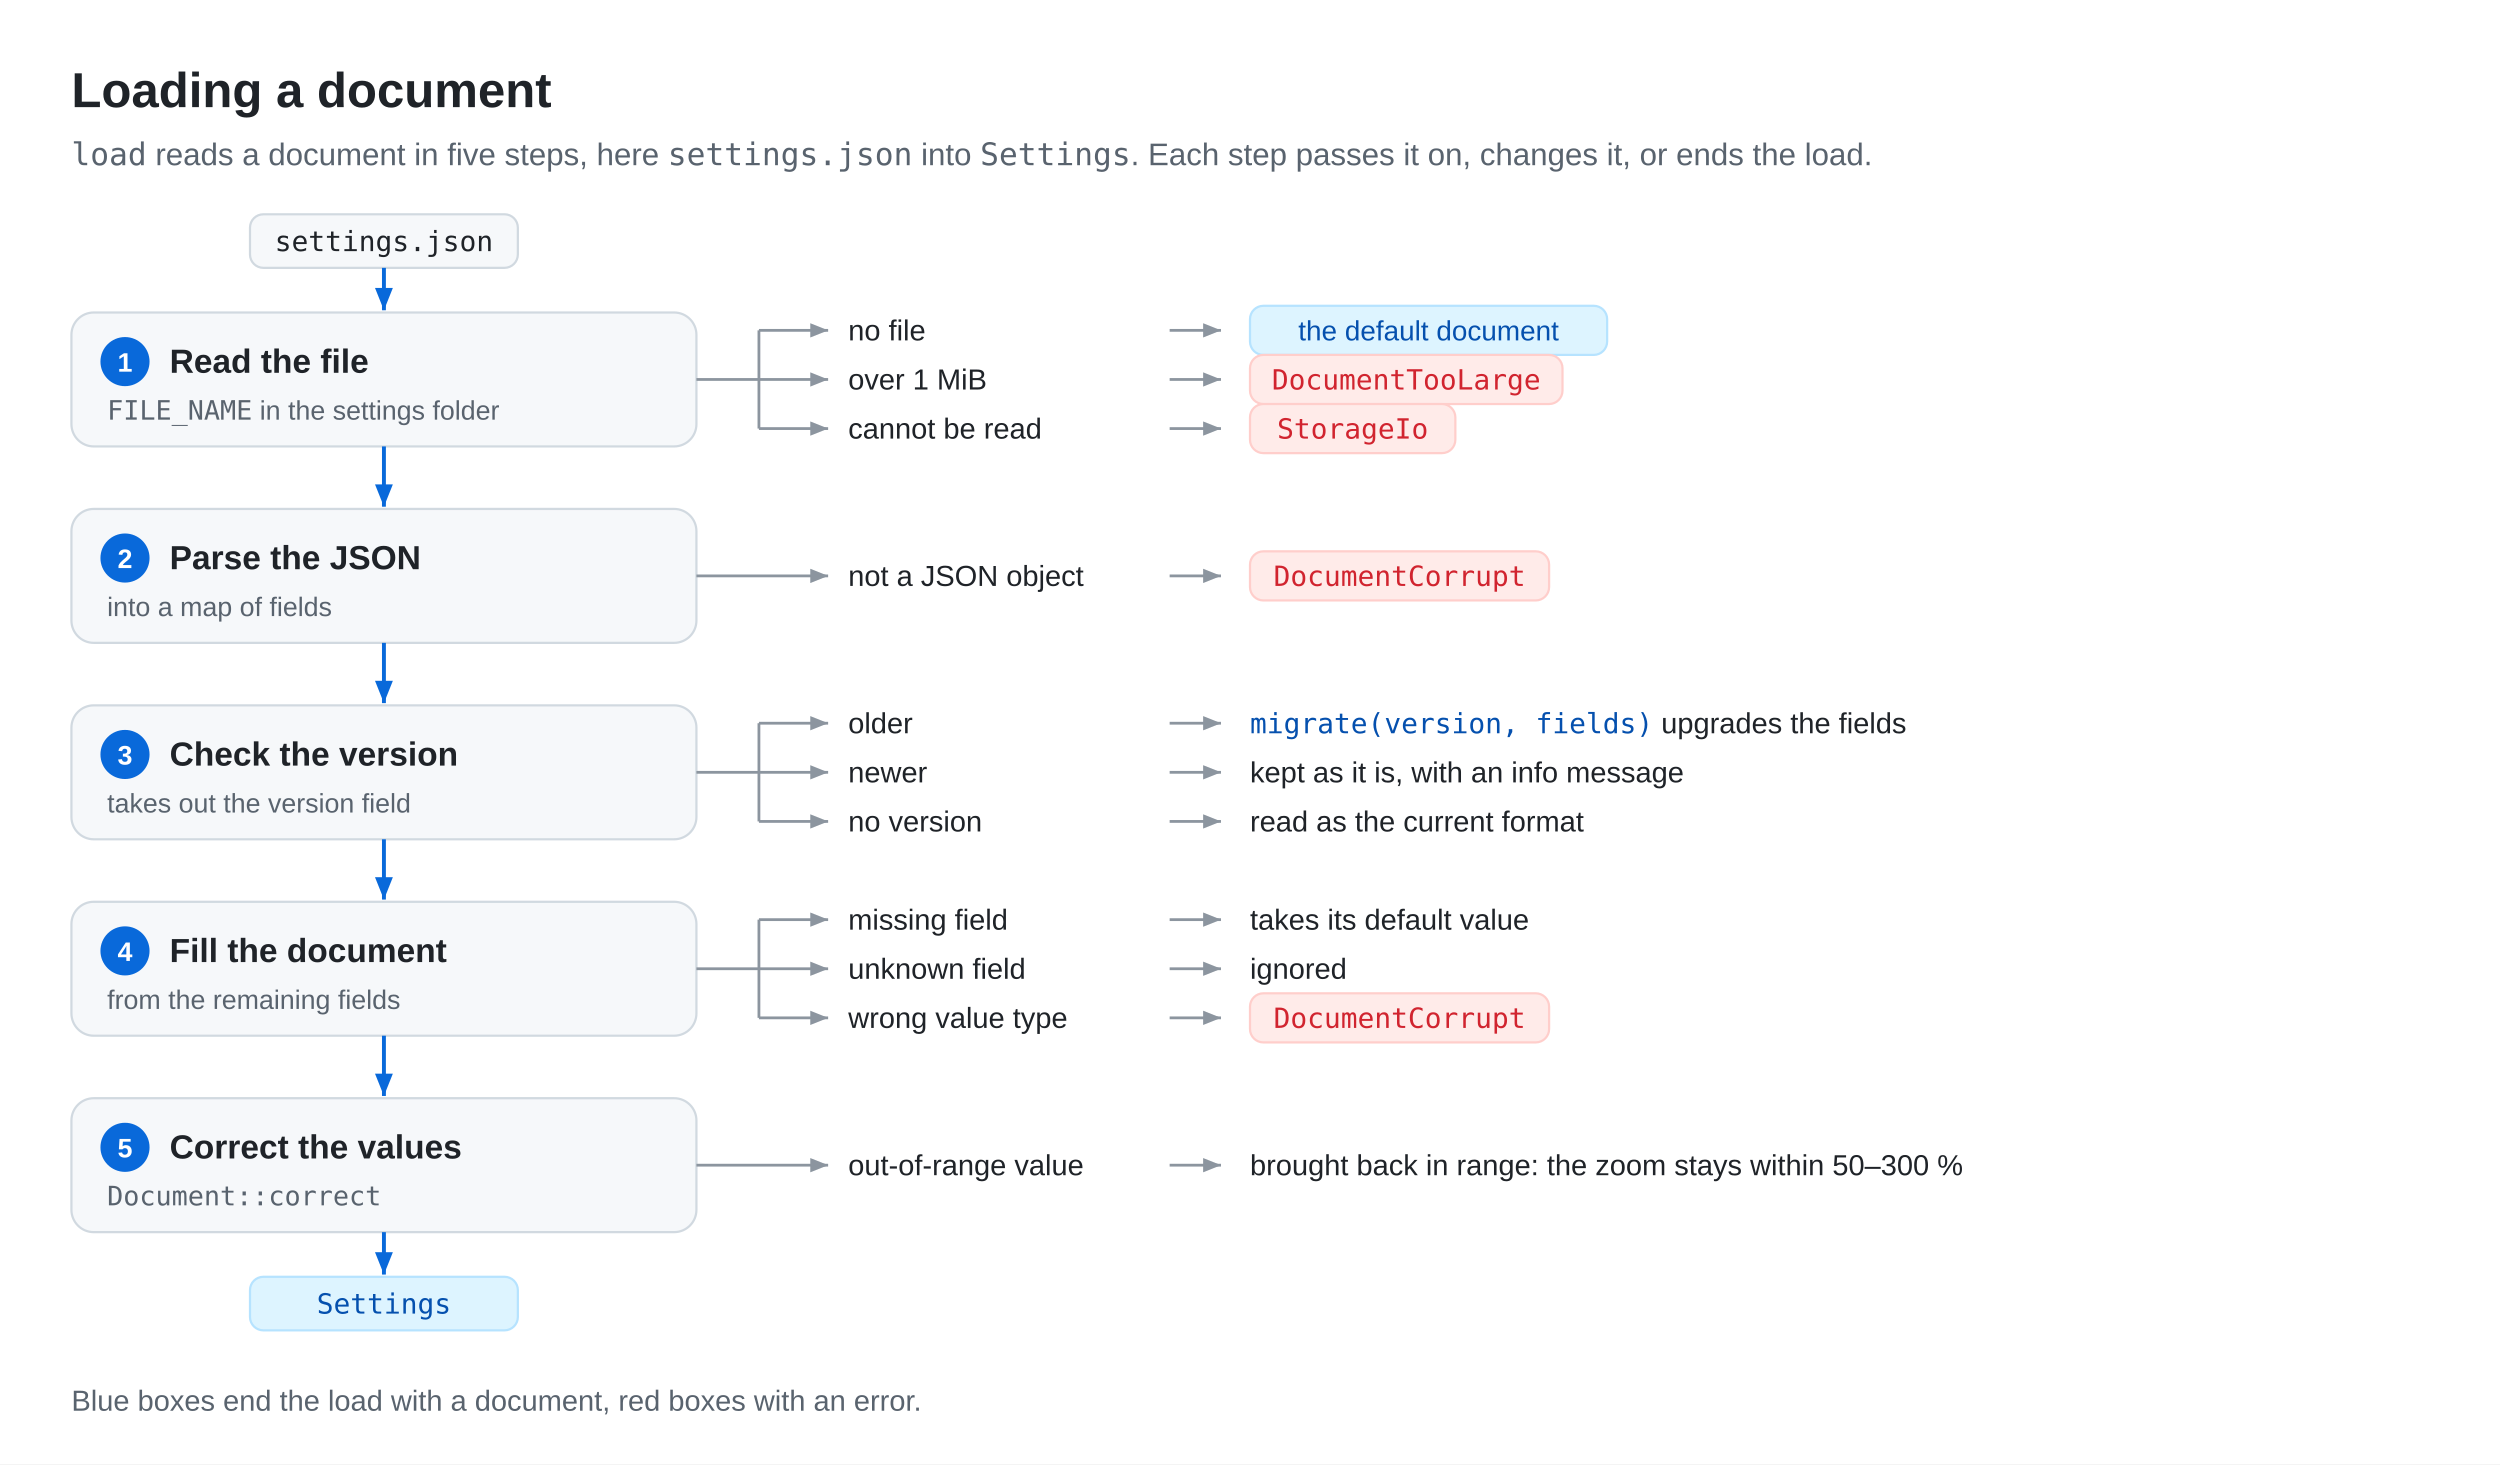
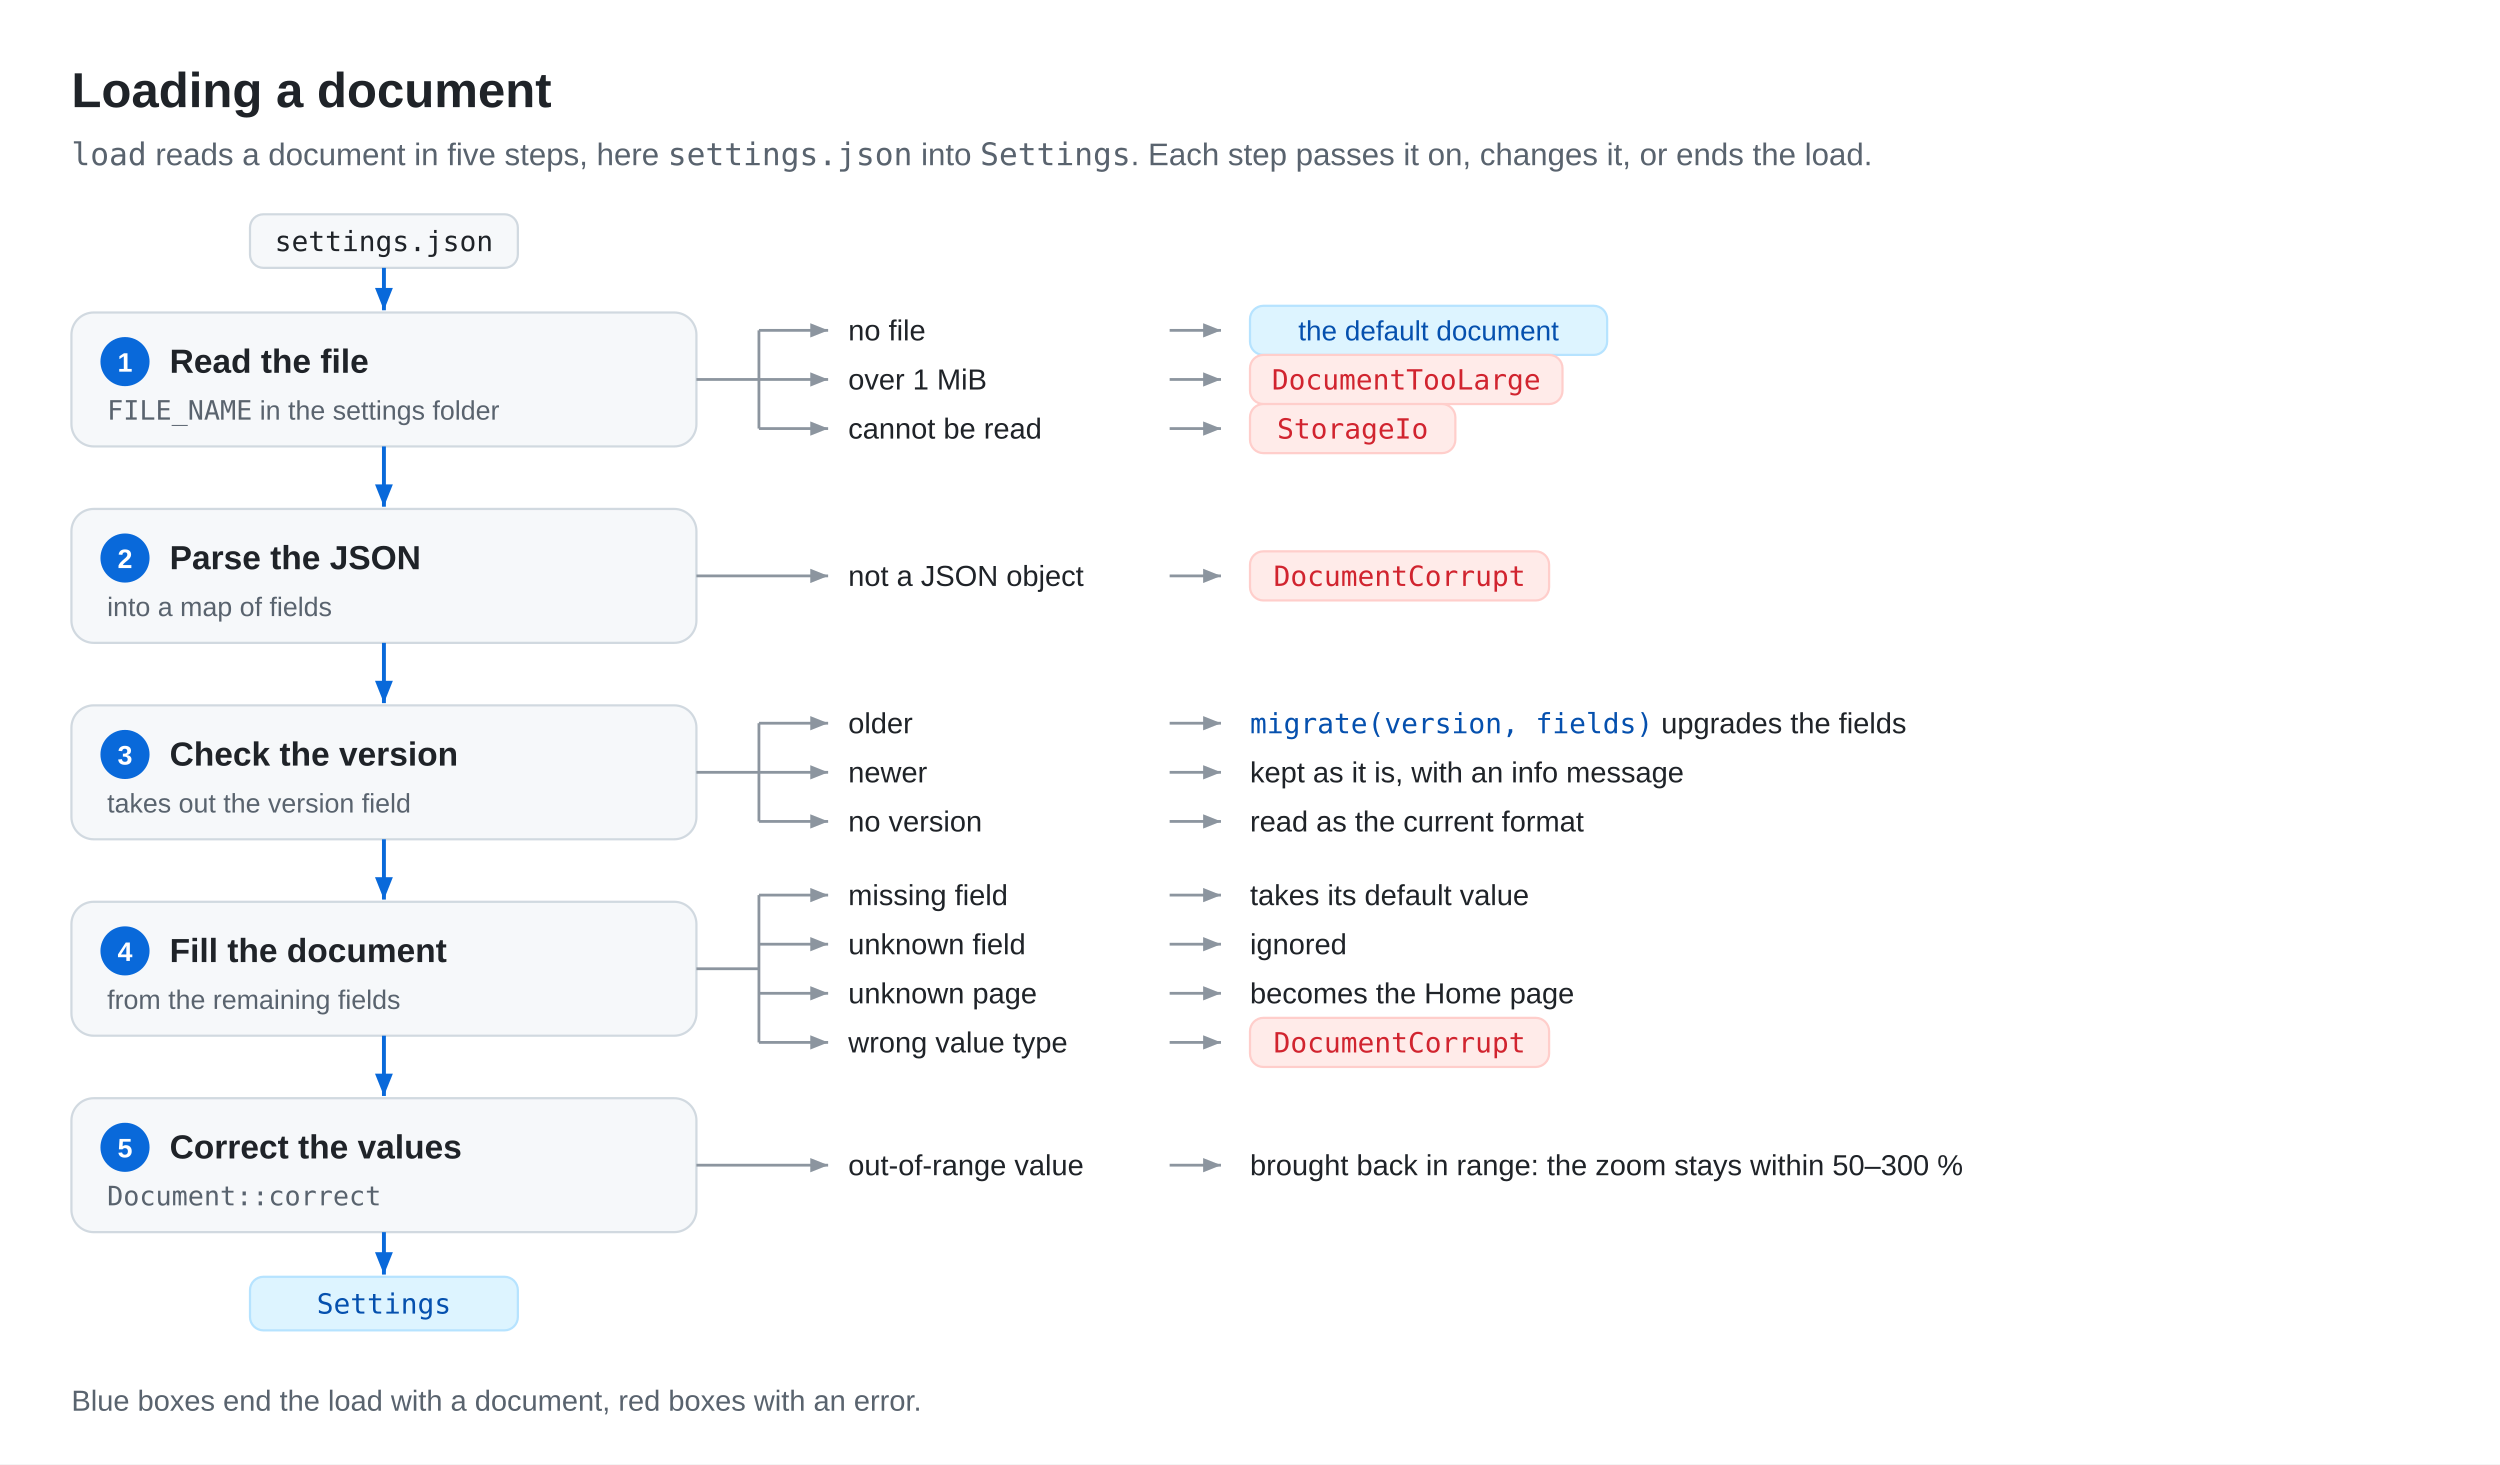
<svg xmlns="http://www.w3.org/2000/svg" width="1120" height="656" viewBox="0 0 1120 656" style="max-width: 100%; height: auto" role="img" aria-labelledby="ld-title ld-desc" font-family="'Segoe UI', system-ui, -apple-system, 'Helvetica Neue', Arial, sans-serif">
  <style>
        .ld-bg { fill: #ffffff; }
        .ld-title { font-size: 22px; font-weight: 600; fill: #1f2328; }
        .ld-lead { font-size: 14px; fill: #59636e; }
        .ld-foot { font-size: 13px; fill: #59636e; }
        .ld-node { fill: #f6f8fa; stroke: #d1d9e0; }
        .ld-name { font-size: 15px; font-weight: 600; fill: #1f2328; }
        .ld-text { font-size: 13px; fill: #1f2328; }
        .ld-note { font-size: 12px; fill: #59636e; }
        .ld-code { font-family: Consolas, 'Cascadia Mono', Menlo, 'DejaVu Sans Mono', monospace; }
        .ld-file { font-size: 12.5px; fill: #1f2328; }
        .ld-call { font-size: 12.5px; fill: #0550ae; }
        .ld-ok { fill: #ddf4ff; stroke: #b6e3ff; }
        .ld-ok-text { font-size: 12.5px; fill: #0550ae; }
        .ld-err { fill: #ffebe9; stroke: #ffcecb; }
        .ld-err-text { font-size: 12.5px; fill: #d1242f; }
        .ld-badge { fill: #0969da; }
        .ld-digit { font-size: 12px; font-weight: 600; fill: #ffffff; }
        .ld-flow { fill: none; stroke: #0969da; stroke-width: 1.75; }
        .ld-flow-head { fill: #0969da; }
        .ld-case { fill: none; stroke: #8c959f; stroke-width: 1.25; }
        .ld-case-head { fill: #8c959f; }
        @media (prefers-color-scheme: dark) {
            .ld-bg { fill: #0d1117; }
            .ld-title, .ld-name, .ld-text, .ld-file { fill: #e6edf3; }
            .ld-lead, .ld-foot, .ld-note { fill: #9198a1; }
            .ld-node { fill: #151b23; stroke: #3d444d; }
            .ld-call, .ld-ok-text { fill: #79c0ff; }
            .ld-ok { fill: #172c47; stroke: #23487a; }
            .ld-err { fill: #301b1f; stroke: #6b2b2b; }
            .ld-err-text { fill: #ff7b72; }
            .ld-badge { fill: #1f6feb; }
            .ld-flow { stroke: #4493f8; }
            .ld-flow-head { fill: #4493f8; }
            .ld-case { stroke: #656c76; }
            .ld-case-head { fill: #656c76; }
        }
    </style>
  <defs>
    <marker id="ld-arrow" viewBox="0 0 10 10" refX="10" refY="5" markerWidth="10" markerHeight="10" markerUnits="userSpaceOnUse" orient="auto">
      <path class="ld-flow-head" d="M0 1 L10 5 L0 9 Z" />
    </marker>
    <marker id="ld-case-arrow" viewBox="0 0 10 10" refX="10" refY="5" markerWidth="8" markerHeight="8" markerUnits="userSpaceOnUse" orient="auto">
      <path class="ld-case-head" d="M0 1 L10 5 L0 9 Z" />
    </marker>
  </defs>
  <rect class="ld-bg" width="1120" height="656" />
  <text class="ld-title" x="32" y="48">Loading a document</text>
  <text class="ld-lead" x="32" y="74">
    <tspan class="ld-code">load</tspan> reads a document in five steps, here <tspan class="ld-code">settings.json</tspan> into <tspan class="ld-code">Settings</tspan>. Each step passes it on, changes it, or ends the load.</text>
  <rect class="ld-node" x="112" y="96" width="120" height="24" rx="6" />
  <text class="ld-file ld-code" x="172" y="112.5" text-anchor="middle">settings.json</text>
  <path class="ld-flow" d="M172 120 V139" marker-end="url(#ld-arrow)" />
  <rect class="ld-node" x="32" y="140" width="280" height="60" rx="10" />
  <circle class="ld-badge" cx="56" cy="162" r="11" />
  <text class="ld-digit" x="56" y="166.5" text-anchor="middle">1</text>
  <text class="ld-name" x="76" y="167">Read the file</text>
  <text class="ld-note" x="48" y="188">
    <tspan class="ld-code">FILE_NAME</tspan> in the settings folder</text>
  <path class="ld-flow" d="M172 200 V227" marker-end="url(#ld-arrow)" />
  <rect class="ld-node" x="32" y="228" width="280" height="60" rx="10" />
  <circle class="ld-badge" cx="56" cy="250" r="11" />
  <text class="ld-digit" x="56" y="254.5" text-anchor="middle">2</text>
  <text class="ld-name" x="76" y="255">Parse the JSON</text>
  <text class="ld-note" x="48" y="276">into a map of fields</text>
  <path class="ld-flow" d="M172 288 V315" marker-end="url(#ld-arrow)" />
  <rect class="ld-node" x="32" y="316" width="280" height="60" rx="10" />
  <circle class="ld-badge" cx="56" cy="338" r="11" />
  <text class="ld-digit" x="56" y="342.5" text-anchor="middle">3</text>
  <text class="ld-name" x="76" y="343">Check the version</text>
  <text class="ld-note" x="48" y="364">takes out the version field</text>
  <path class="ld-flow" d="M172 376 V403" marker-end="url(#ld-arrow)" />
  <rect class="ld-node" x="32" y="404" width="280" height="60" rx="10" />
  <circle class="ld-badge" cx="56" cy="426" r="11" />
  <text class="ld-digit" x="56" y="430.5" text-anchor="middle">4</text>
  <text class="ld-name" x="76" y="431">Fill the document</text>
  <text class="ld-note" x="48" y="452">from the remaining fields</text>
  <path class="ld-flow" d="M172 464 V491" marker-end="url(#ld-arrow)" />
  <rect class="ld-node" x="32" y="492" width="280" height="60" rx="10" />
  <circle class="ld-badge" cx="56" cy="514" r="11" />
  <text class="ld-digit" x="56" y="518.5" text-anchor="middle">5</text>
  <text class="ld-name" x="76" y="519">Correct the values</text>
  <text class="ld-note ld-code" x="48" y="540">Document::correct</text>
  <path class="ld-flow" d="M172 552 V571" marker-end="url(#ld-arrow)" />
  <rect class="ld-ok" x="112" y="572" width="120" height="24" rx="6" />
  <text class="ld-ok-text ld-code" x="172" y="588.5" text-anchor="middle">Settings</text>
  <path class="ld-case" d="M312 170 H340 M340 148 V192" />
  <path class="ld-case" d="M340 148 H371" marker-end="url(#ld-case-arrow)" />
  <path class="ld-case" d="M340 170 H371" marker-end="url(#ld-case-arrow)" />
  <path class="ld-case" d="M340 192 H371" marker-end="url(#ld-case-arrow)" />
  <text class="ld-text" x="380" y="152.5">no file</text>
  <path class="ld-case" d="M524 148 H547" marker-end="url(#ld-case-arrow)" />
  <rect class="ld-ok" x="560" y="137" width="160" height="22" rx="6" />
  <text class="ld-ok-text" x="640" y="152.5" text-anchor="middle">the default document</text>
  <text class="ld-text" x="380" y="174.5">over 1 MiB</text>
  <path class="ld-case" d="M524 170 H547" marker-end="url(#ld-case-arrow)" />
  <rect class="ld-err" x="560" y="159" width="140" height="22" rx="6" />
  <text class="ld-err-text ld-code" x="630" y="174.5" text-anchor="middle">DocumentTooLarge</text>
  <text class="ld-text" x="380" y="196.5">cannot be read</text>
  <path class="ld-case" d="M524 192 H547" marker-end="url(#ld-case-arrow)" />
  <rect class="ld-err" x="560" y="181" width="92" height="22" rx="6" />
  <text class="ld-err-text ld-code" x="606" y="196.5" text-anchor="middle">StorageIo</text>
  <path class="ld-case" d="M312 258 H371" marker-end="url(#ld-case-arrow)" />
  <text class="ld-text" x="380" y="262.5">not a JSON object</text>
  <path class="ld-case" d="M524 258 H547" marker-end="url(#ld-case-arrow)" />
  <rect class="ld-err" x="560" y="247" width="134" height="22" rx="6" />
  <text class="ld-err-text ld-code" x="627" y="262.5" text-anchor="middle">DocumentCorrupt</text>
  <path class="ld-case" d="M312 346 H340 M340 324 V368" />
  <path class="ld-case" d="M340 324 H371" marker-end="url(#ld-case-arrow)" />
  <path class="ld-case" d="M340 346 H371" marker-end="url(#ld-case-arrow)" />
  <path class="ld-case" d="M340 368 H371" marker-end="url(#ld-case-arrow)" />
  <text class="ld-text" x="380" y="328.5">older</text>
  <path class="ld-case" d="M524 324 H547" marker-end="url(#ld-case-arrow)" />
  <text class="ld-text" x="560" y="328.5">
    <tspan class="ld-call ld-code">migrate(version, fields)</tspan> upgrades the fields</text>
  <text class="ld-text" x="380" y="350.5">newer</text>
  <path class="ld-case" d="M524 346 H547" marker-end="url(#ld-case-arrow)" />
  <text class="ld-text" x="560" y="350.5">kept as it is, with an info message</text>
  <text class="ld-text" x="380" y="372.5">no version</text>
  <path class="ld-case" d="M524 368 H547" marker-end="url(#ld-case-arrow)" />
  <text class="ld-text" x="560" y="372.5">read as the current format</text>
-   <path class="ld-case" d="M312 434 H340 M340 412 V456" />
-   <path class="ld-case" d="M340 412 H371" marker-end="url(#ld-case-arrow)" />
-   <path class="ld-case" d="M340 434 H371" marker-end="url(#ld-case-arrow)" />
-   <path class="ld-case" d="M340 456 H371" marker-end="url(#ld-case-arrow)" />
-   <text class="ld-text" x="380" y="416.5">missing field</text>
-   <path class="ld-case" d="M524 412 H547" marker-end="url(#ld-case-arrow)" />
-   <text class="ld-text" x="560" y="416.5">takes its default value</text>
-   <text class="ld-text" x="380" y="438.5">unknown field</text>
-   <path class="ld-case" d="M524 434 H547" marker-end="url(#ld-case-arrow)" />
-   <text class="ld-text" x="560" y="438.5">ignored</text>
-   <text class="ld-text" x="380" y="460.5">wrong value type</text>
-   <path class="ld-case" d="M524 456 H547" marker-end="url(#ld-case-arrow)" />
-   <rect class="ld-err" x="560" y="445" width="134" height="22" rx="6" />
-   <text class="ld-err-text ld-code" x="627" y="460.5" text-anchor="middle">DocumentCorrupt</text>
+   <path class="ld-case" d="M312 434 H340 M340 401 V467" />
+   <path class="ld-case" d="M340 401 H371" marker-end="url(#ld-case-arrow)" />
+   <path class="ld-case" d="M340 423 H371" marker-end="url(#ld-case-arrow)" />
+   <path class="ld-case" d="M340 445 H371" marker-end="url(#ld-case-arrow)" />
+   <path class="ld-case" d="M340 467 H371" marker-end="url(#ld-case-arrow)" />
+   <text class="ld-text" x="380" y="405.5">missing field</text>
+   <path class="ld-case" d="M524 401 H547" marker-end="url(#ld-case-arrow)" />
+   <text class="ld-text" x="560" y="405.5">takes its default value</text>
+   <text class="ld-text" x="380" y="427.5">unknown field</text>
+   <path class="ld-case" d="M524 423 H547" marker-end="url(#ld-case-arrow)" />
+   <text class="ld-text" x="560" y="427.5">ignored</text>
+   <text class="ld-text" x="380" y="449.5">unknown page</text>
+   <path class="ld-case" d="M524 445 H547" marker-end="url(#ld-case-arrow)" />
+   <text class="ld-text" x="560" y="449.5">becomes the Home page</text>
+   <text class="ld-text" x="380" y="471.5">wrong value type</text>
+   <path class="ld-case" d="M524 467 H547" marker-end="url(#ld-case-arrow)" />
+   <rect class="ld-err" x="560" y="456" width="134" height="22" rx="6" />
+   <text class="ld-err-text ld-code" x="627" y="471.5" text-anchor="middle">DocumentCorrupt</text>
  <path class="ld-case" d="M312 522 H371" marker-end="url(#ld-case-arrow)" />
  <text class="ld-text" x="380" y="526.5">out-of-range value</text>
  <path class="ld-case" d="M524 522 H547" marker-end="url(#ld-case-arrow)" />
  <text class="ld-text" x="560" y="526.5">brought back in range: the zoom stays within 50–300 %</text>
  <text class="ld-foot" x="32" y="632">Blue boxes end the load with a document, red boxes with an error.</text>
</svg>
